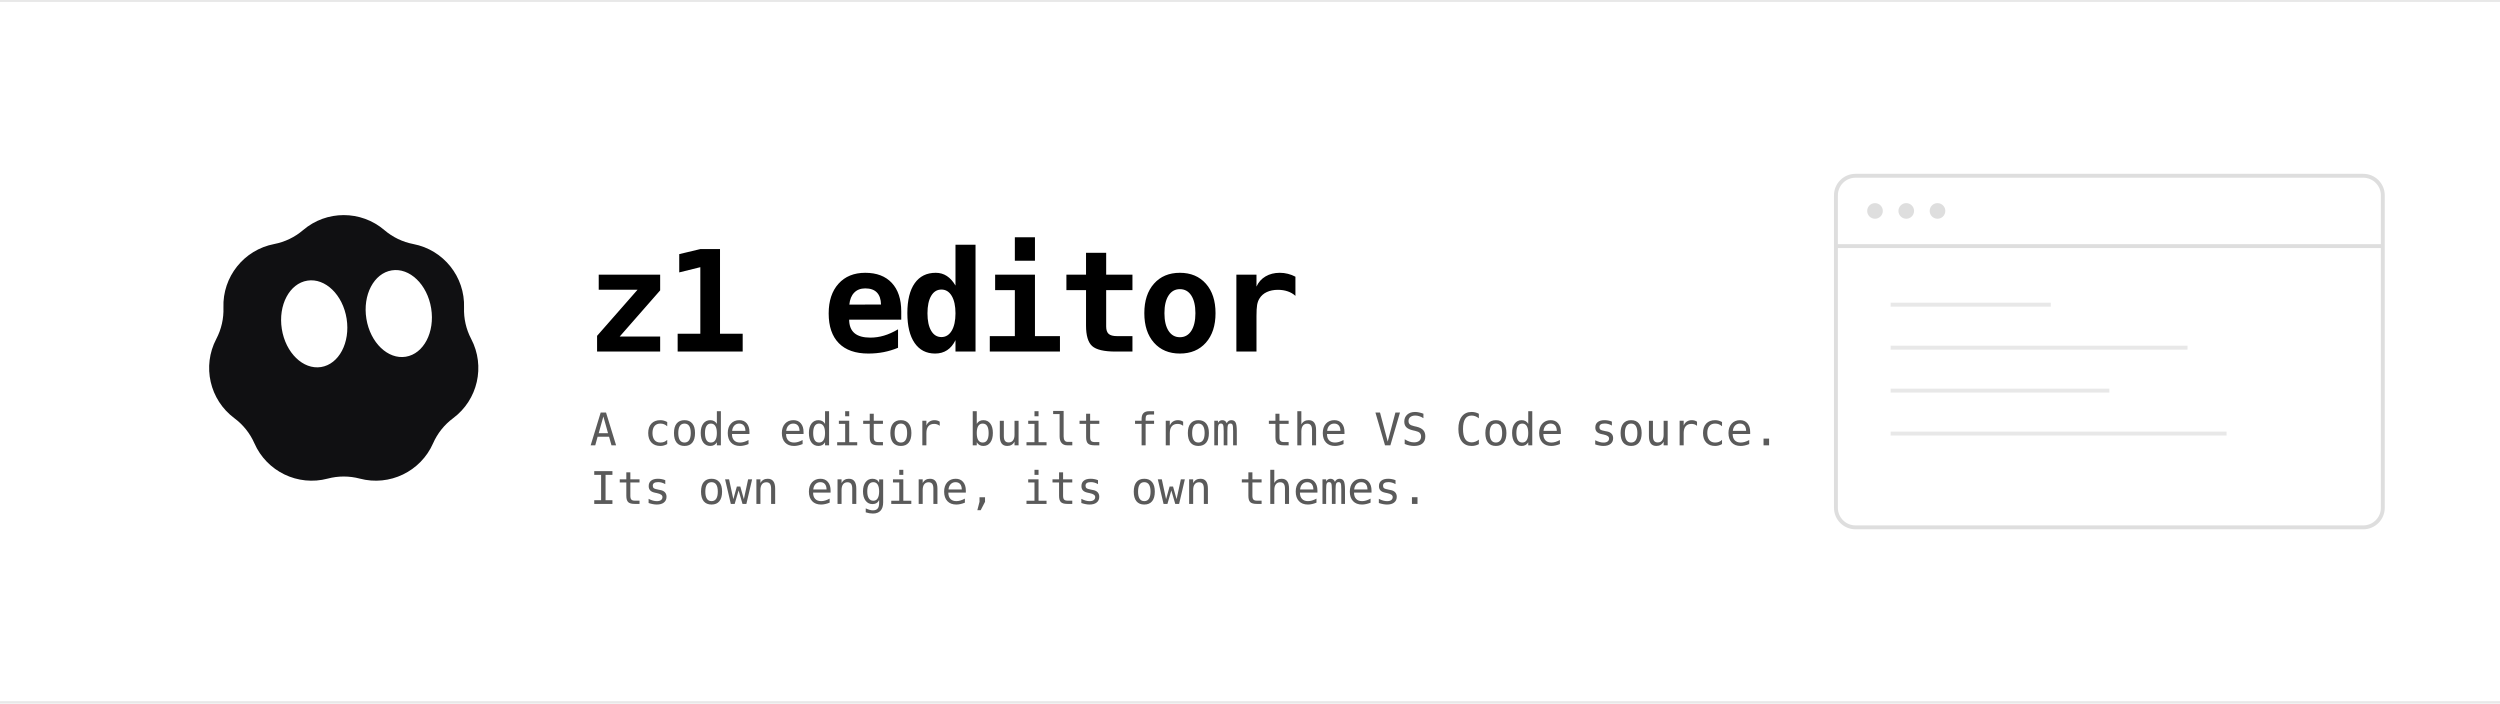
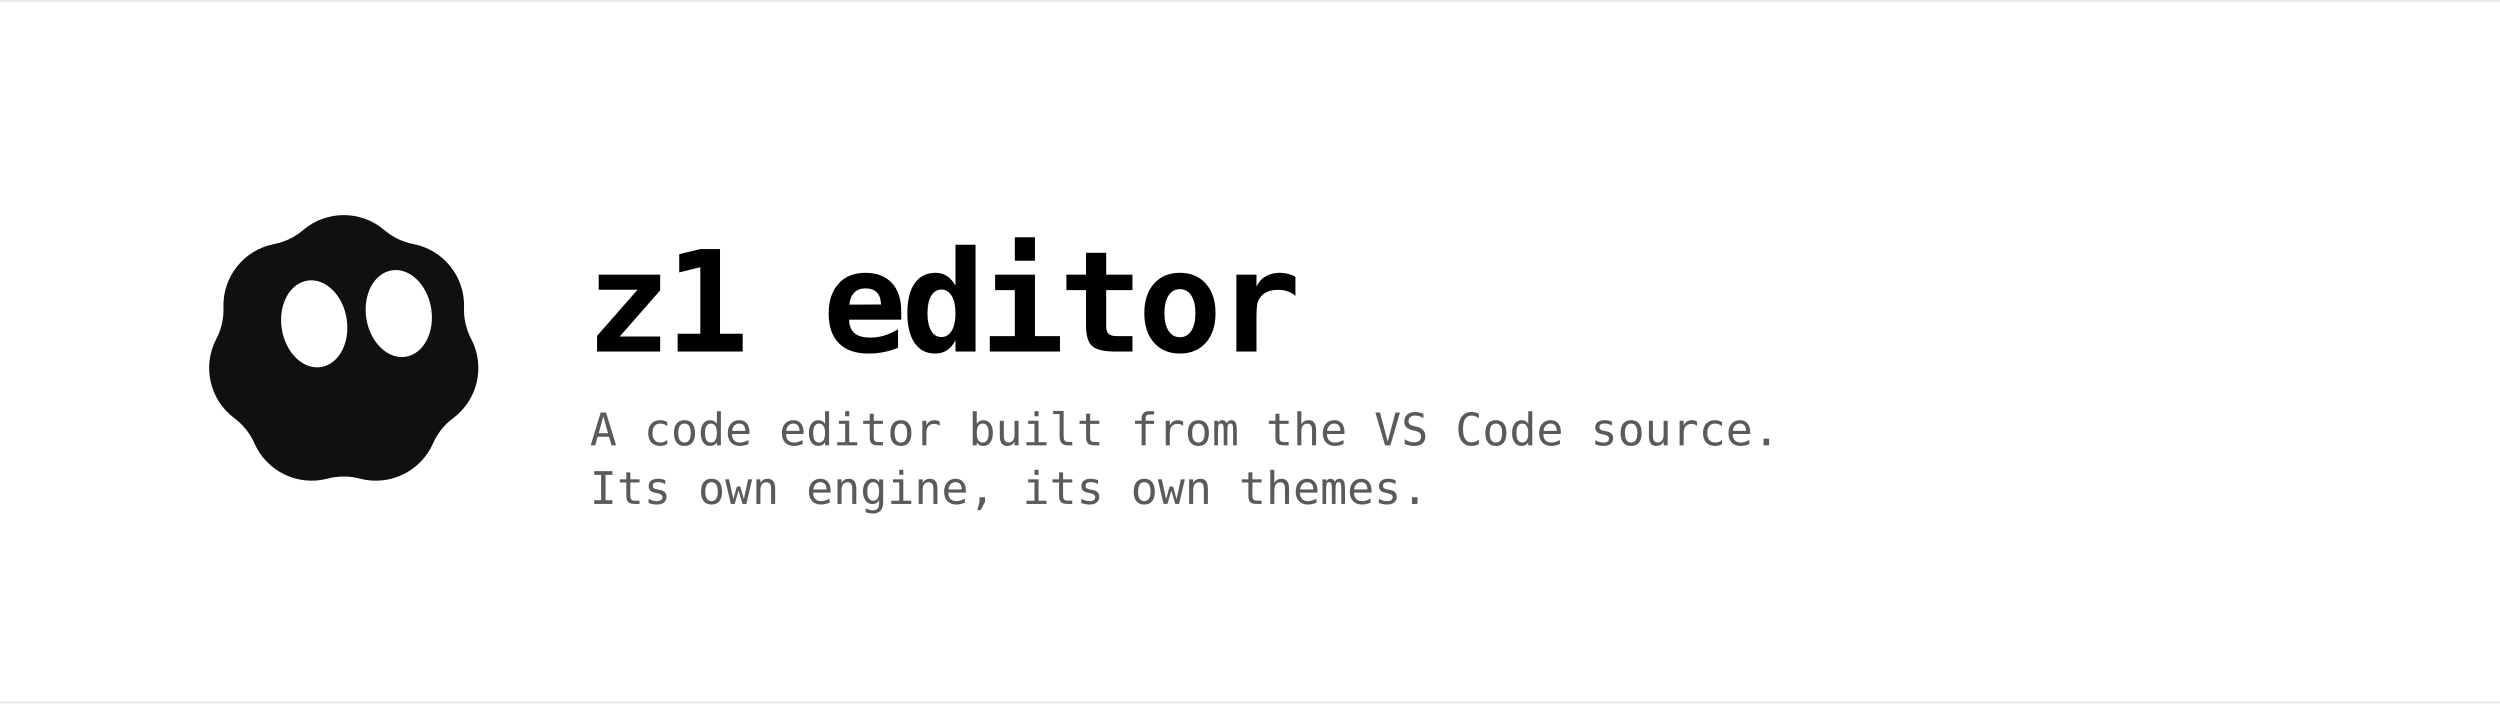
<svg xmlns="http://www.w3.org/2000/svg" viewBox="0 0 1280 360" role="img" aria-label="z1 editor">
  <rect width="1280" height="360" fill="#FFFFFF" />
  <rect x="0" y="0" width="1280" height="1" fill="#E8E8E8" />
  <rect x="0" y="359" width="1280" height="1" fill="#E8E8E8" />
  <g transform="translate(96,100) scale(0.5333)">
    <path d="M110.94 33.426C133.425 14.184 166.575 14.184 189.06 33.426V33.426C196.987 40.209 206.543 44.811 216.788 46.779V46.779C245.851 52.361 266.52 78.279 265.495 107.856V107.856C265.134 118.282 267.494 128.622 272.343 137.859V137.859C286.099 164.063 278.723 196.381 254.96 214.021V214.021C246.583 220.239 239.97 228.532 235.772 238.082V238.082C223.862 265.175 193.995 279.558 165.388 271.977V271.977C155.303 269.305 144.697 269.305 134.612 271.977V271.977C106.005 279.558 76.138 265.175 64.228 238.082V238.082C60.03 228.532 53.417 220.239 45.04 214.021V214.021C21.277 196.381 13.901 164.063 27.657 137.859V137.859C32.506 128.622 34.866 118.282 34.505 107.856V107.856C33.48 78.279 54.149 52.361 83.212 46.779V46.779C93.457 44.811 103.013 40.209 110.94 33.426V33.426Z" fill="#101012" />
    <ellipse cx="202.837" cy="113.514" rx="31.5" ry="42" transform="rotate(-9.24205 202.837 113.514)" fill="#FFFFFF" />
    <ellipse cx="121.657" cy="123.393" rx="31.5" ry="42" transform="rotate(-8.95985 121.657 123.393)" fill="#FFFFFF" />
  </g>
  <text x="300" y="180" fill="#000000" font-family="'JetBrains Mono', ui-monospace, SFMono-Regular, Menlo, monospace" font-size="72" font-weight="700" letter-spacing="-3">z1 editor</text>
  <text x="302" y="228" fill="#5A5A5A" font-family="'JetBrains Mono', ui-monospace, SFMono-Regular, Menlo, monospace" font-size="23">A code editor built from the VS Code source.</text>
  <text x="302" y="258" fill="#5A5A5A" font-family="'JetBrains Mono', ui-monospace, SFMono-Regular, Menlo, monospace" font-size="23">Its own engine, its own themes.</text>
-   <g stroke="#DEDEDE" stroke-width="2" fill="none">
-     <rect x="940" y="90" width="280" height="180" rx="10" />
-     <path d="M940 126 H1220" />
-   </g>
-   <g fill="#DEDEDE">
-     <circle cx="960" cy="108" r="4" />
-     <circle cx="976" cy="108" r="4" />
-     <circle cx="992" cy="108" r="4" />
-   </g>
-   <g stroke="#DEDEDE" stroke-width="2" opacity="0.7">
-     <path d="M968 156 H1050" />
-     <path d="M968 178 H1120" />
-     <path d="M968 200 H1080" />
-     <path d="M968 222 H1140" />
-   </g>
</svg>
